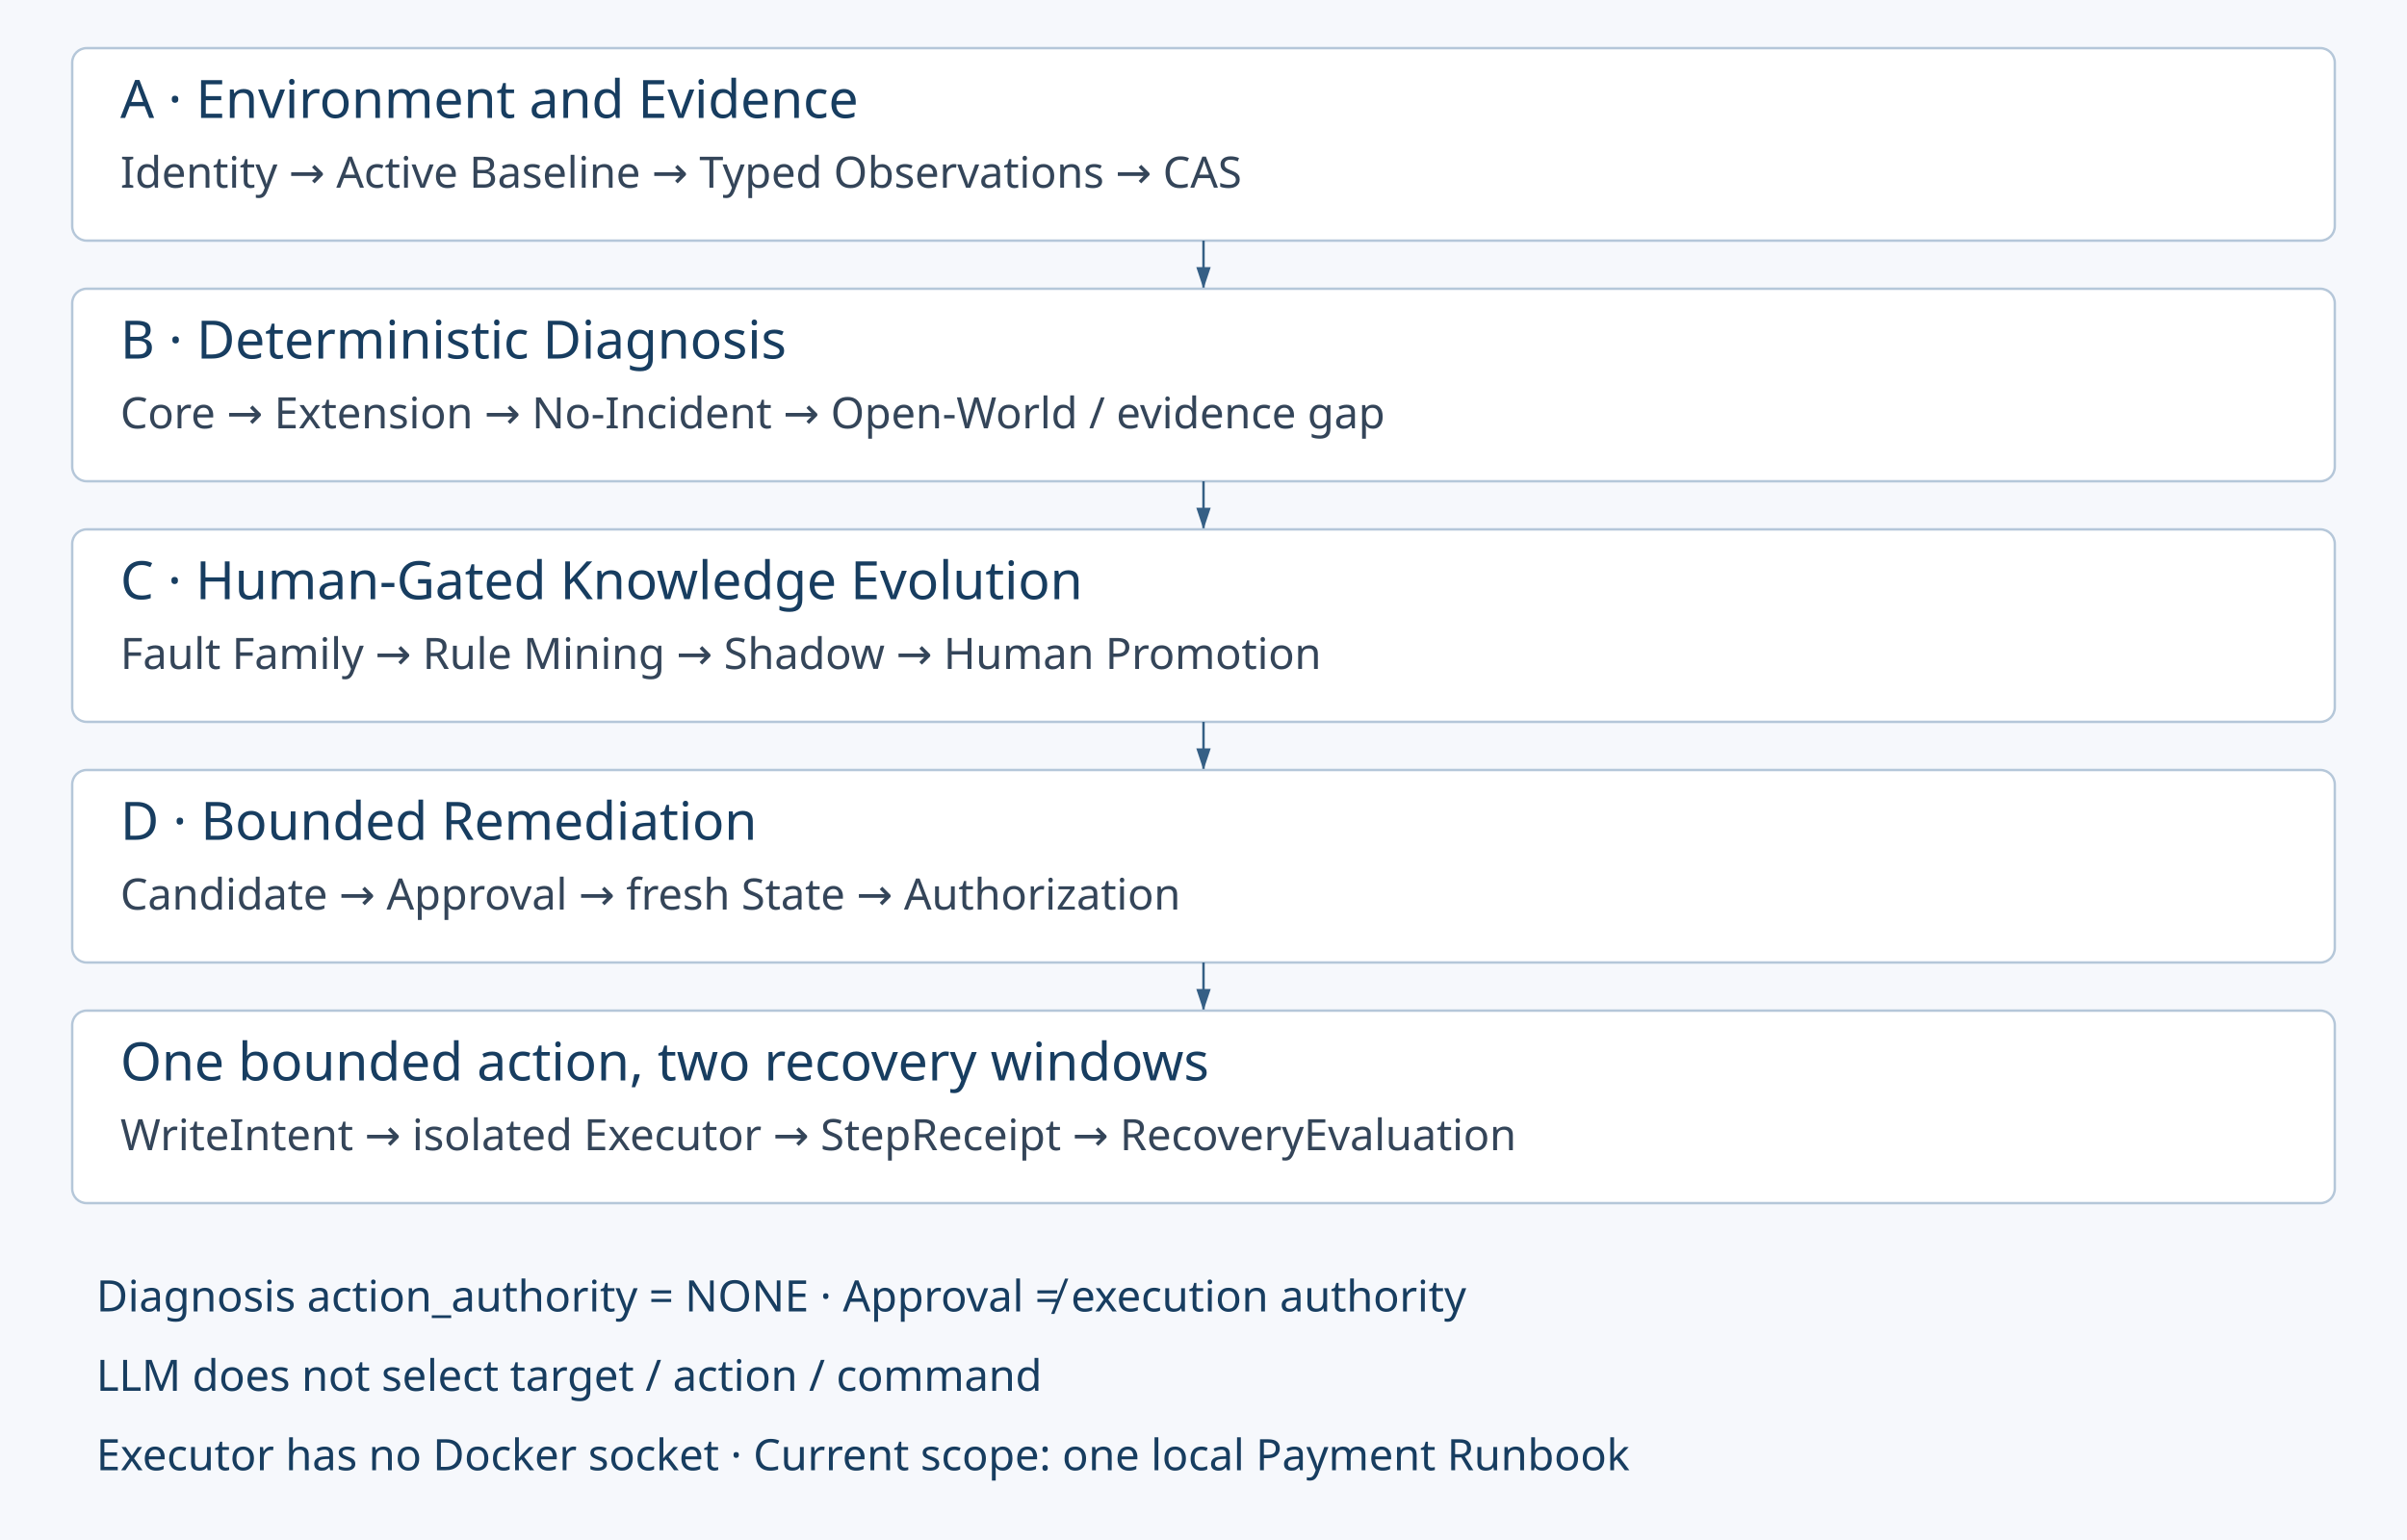
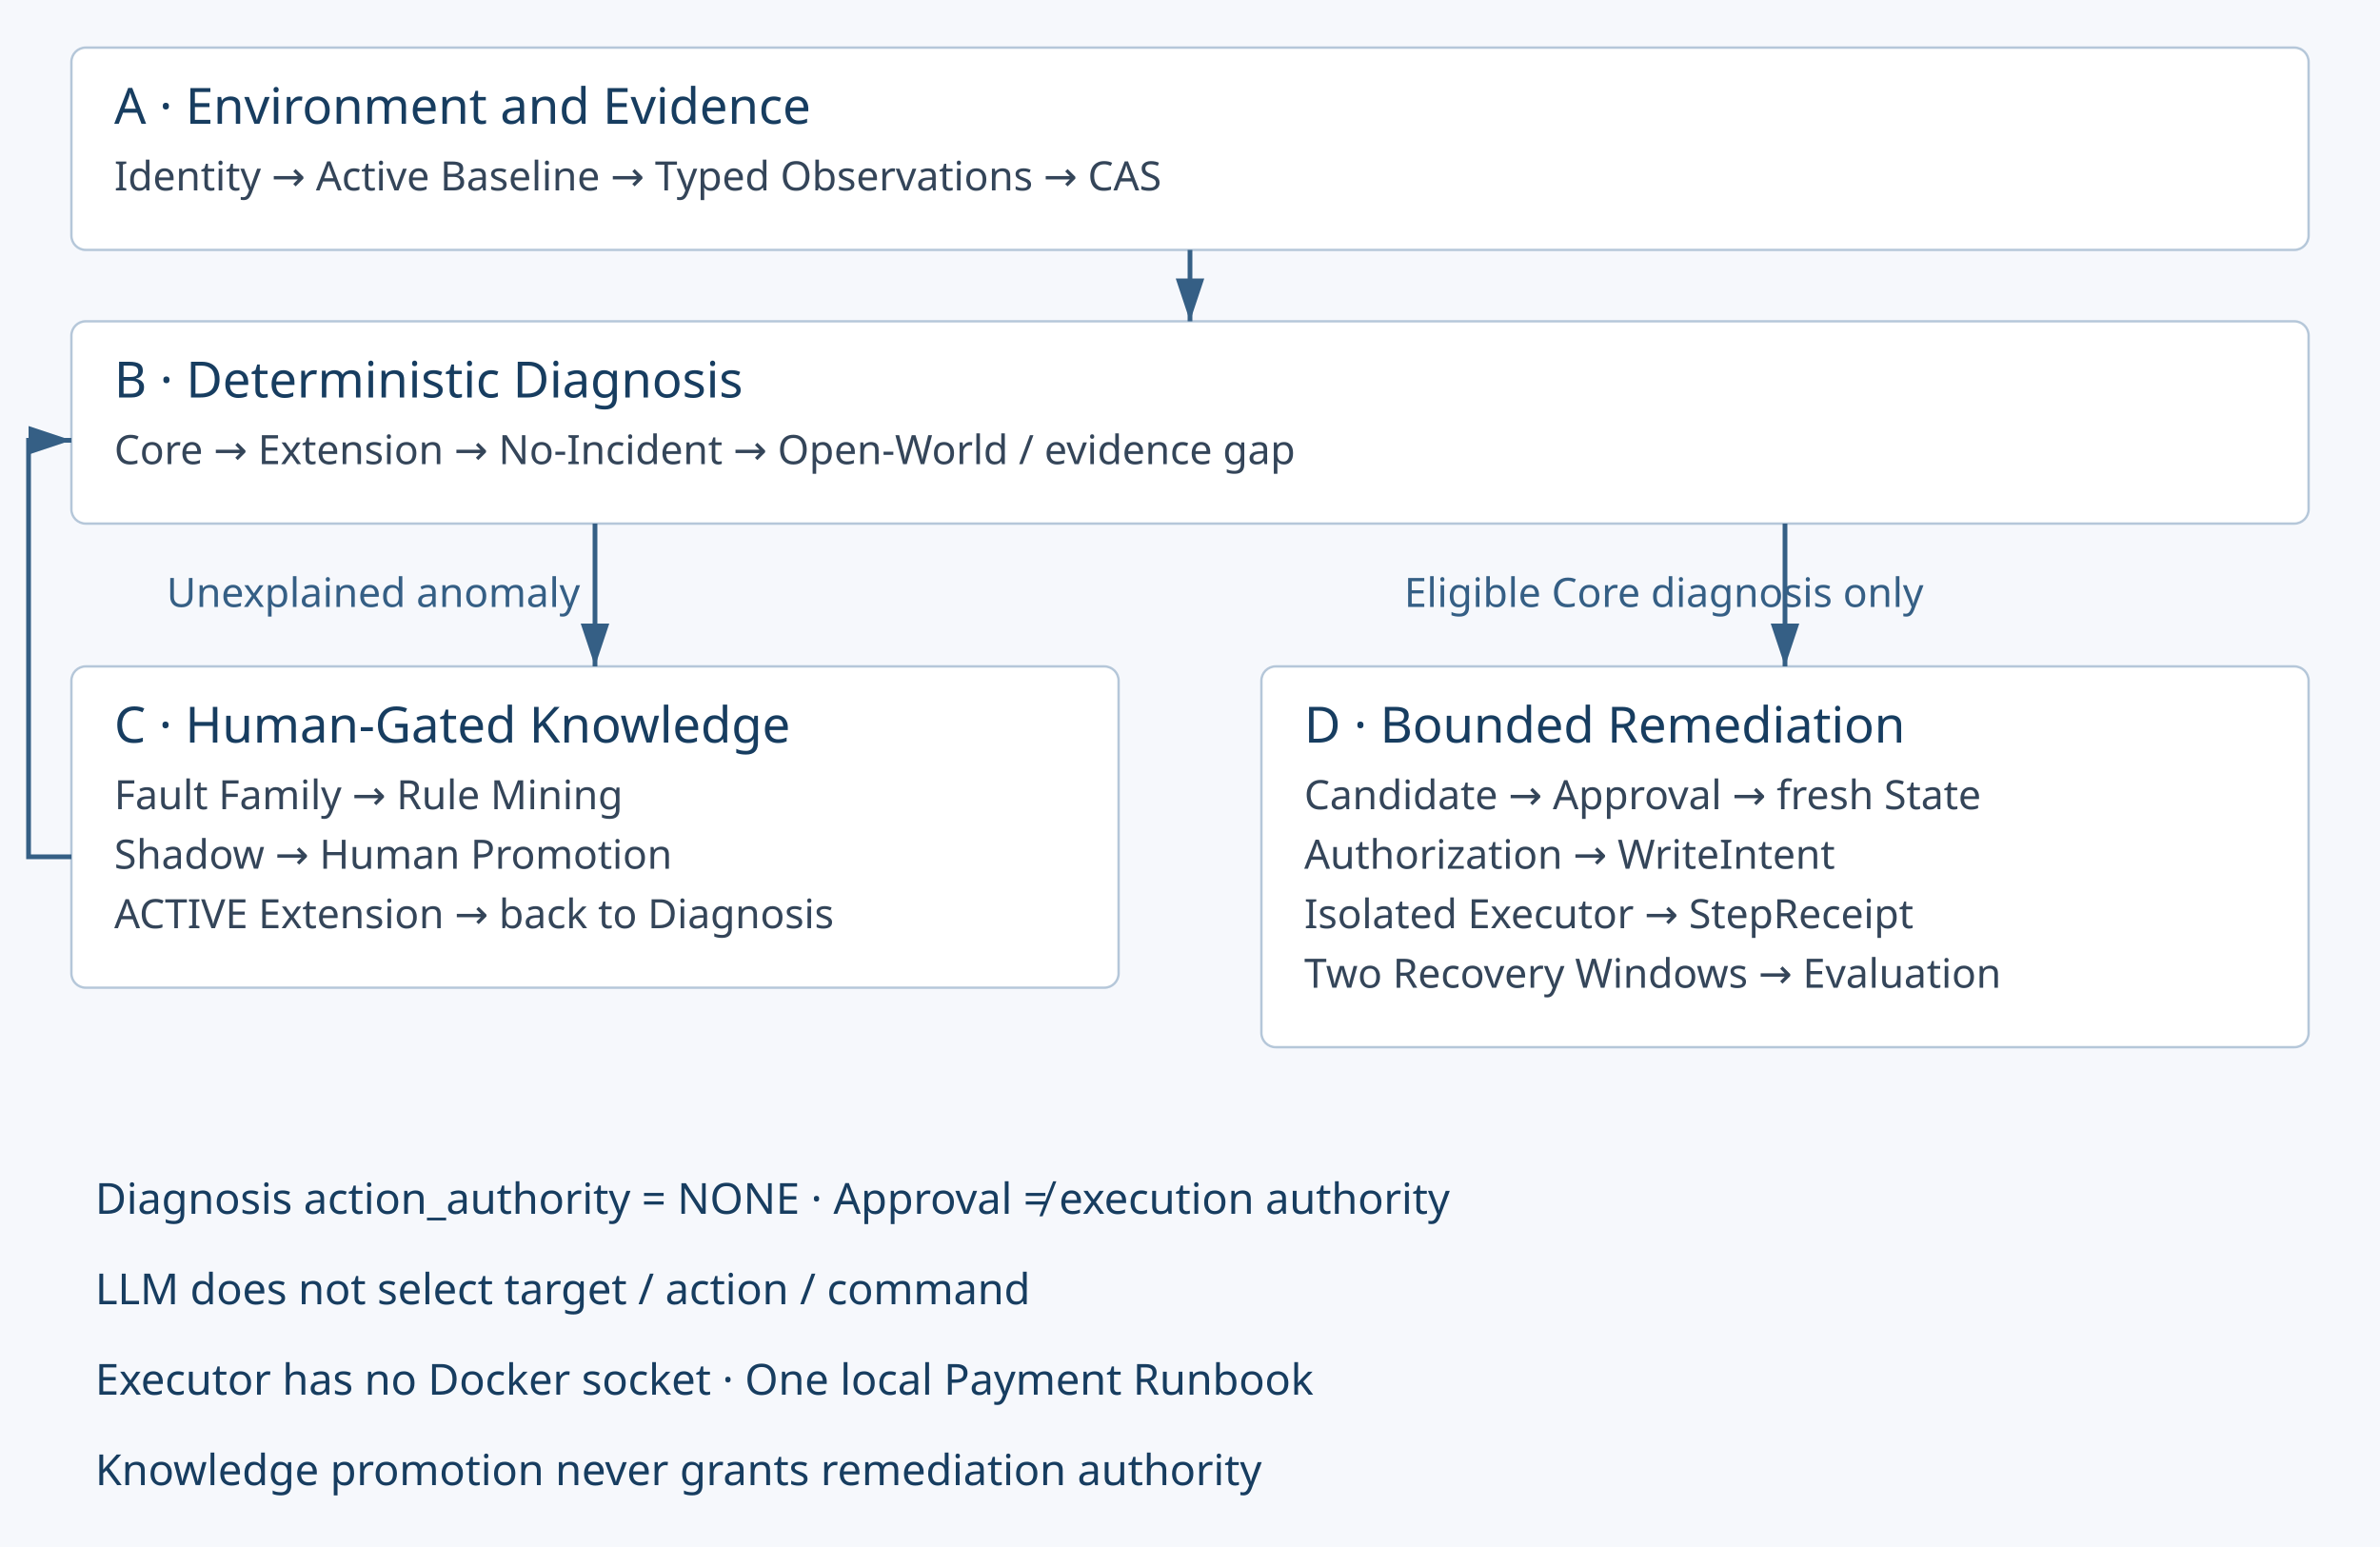
- <svg xmlns="http://www.w3.org/2000/svg" viewBox="0 0 1000 640" role="img" aria-labelledby="diagram-title">
-   <rect width="1000" height="640" fill="#f6f8fc" />
+ <svg xmlns="http://www.w3.org/2000/svg" viewBox="0 0 1000 650" role="img" aria-labelledby="diagram-title">
+   <rect width="1000" height="650" fill="#f6f8fc" />
  <defs>
    <marker id="arrow" markerWidth="10" markerHeight="10" refX="9" refY="3" orient="auto">
      <path d="M0,0 L0,6 L9,3 z" fill="#355f85" />
    </marker>
  </defs>
-   <rect x="30" y="20" width="940" height="80" rx="6" fill="white" stroke="#b5c7d9" />
-   <text x="50" y="49" font-size="22" font-family="sans-serif" fill="#173d60">A · Environment and Evidence</text>
-   <text x="50" y="78" font-size="18" font-family="sans-serif" fill="#344559">Identity → Active Baseline → Typed Observations → CAS</text>
-   <path d="M500,100 v20" stroke="#355f85" marker-end="url(#arrow)" />
-   <rect x="30" y="120" width="940" height="80" rx="6" fill="white" stroke="#b5c7d9" />
-   <text x="50" y="149" font-size="22" font-family="sans-serif" fill="#173d60">B · Deterministic Diagnosis</text>
-   <text x="50" y="178" font-size="18" font-family="sans-serif" fill="#344559">Core → Extension → No-Incident → Open-World / evidence gap</text>
-   <path d="M500,200 v20" stroke="#355f85" marker-end="url(#arrow)" />
-   <rect x="30" y="220" width="940" height="80" rx="6" fill="white" stroke="#b5c7d9" />
-   <text x="50" y="249" font-size="22" font-family="sans-serif" fill="#173d60">C · Human-Gated Knowledge Evolution</text>
-   <text x="50" y="278" font-size="18" font-family="sans-serif" fill="#344559">Fault Family → Rule Mining → Shadow → Human Promotion</text>
-   <path d="M500,300 v20" stroke="#355f85" marker-end="url(#arrow)" />
-   <rect x="30" y="320" width="940" height="80" rx="6" fill="white" stroke="#b5c7d9" />
-   <text x="50" y="349" font-size="22" font-family="sans-serif" fill="#173d60">D · Bounded Remediation</text>
-   <text x="50" y="378" font-size="18" font-family="sans-serif" fill="#344559">Candidate → Approval → fresh State → Authorization</text>
-   <path d="M500,400 v20" stroke="#355f85" marker-end="url(#arrow)" />
-   <rect x="30" y="420" width="940" height="80" rx="6" fill="white" stroke="#b5c7d9" />
-   <text x="50" y="449" font-size="22" font-family="sans-serif" fill="#173d60">One bounded action, two recovery windows</text>
-   <text x="50" y="478" font-size="18" font-family="sans-serif" fill="#344559">WriteIntent → isolated Executor → StepReceipt → RecoveryEvaluation</text>
-   <text x="40" y="545" font-size="18" font-family="sans-serif" fill="#173d60">Diagnosis action_authority = NONE · Approval ≠ execution authority</text>
-   <text x="40" y="578" font-size="18" font-family="sans-serif" fill="#173d60">LLM does not select target / action / command</text>
-   <text x="40" y="611" font-size="18" font-family="sans-serif" fill="#173d60">Executor has no Docker socket · Current scope: one local Payment Runbook</text>
+   <rect x="30" y="20" width="940" height="85" rx="6" fill="white" stroke="#b5c7d9" />
+   <text x="48" y="52" font-size="21" font-family="sans-serif" fill="#173d60">A · Environment and Evidence</text>
+   <text x="48" y="80" font-size="17" font-family="sans-serif" fill="#344559">Identity → Active Baseline → Typed Observations → CAS</text>
+   <rect x="30" y="135" width="940" height="85" rx="6" fill="white" stroke="#b5c7d9" />
+   <text x="48" y="167" font-size="21" font-family="sans-serif" fill="#173d60">B · Deterministic Diagnosis</text>
+   <text x="48" y="195" font-size="17" font-family="sans-serif" fill="#344559">Core → Extension → No-Incident → Open-World / evidence gap</text>
+   <path d="M500,105 V135" fill="none" stroke="#355f85" stroke-width="2" marker-end="url(#arrow)" />
+   <rect x="30" y="280" width="440" height="135" rx="6" fill="white" stroke="#b5c7d9" />
+   <text x="48" y="312" font-size="21" font-family="sans-serif" fill="#173d60">C · Human-Gated Knowledge</text>
+   <text x="48" y="340" font-size="17" font-family="sans-serif" fill="#344559">Fault Family → Rule Mining</text>
+   <text x="48" y="365" font-size="17" font-family="sans-serif" fill="#344559">Shadow → Human Promotion</text>
+   <text x="48" y="390" font-size="17" font-family="sans-serif" fill="#344559">ACTIVE Extension → back to Diagnosis</text>
+   <rect x="530" y="280" width="440" height="160" rx="6" fill="white" stroke="#b5c7d9" />
+   <text x="548" y="312" font-size="21" font-family="sans-serif" fill="#173d60">D · Bounded Remediation</text>
+   <text x="548" y="340" font-size="17" font-family="sans-serif" fill="#344559">Candidate → Approval → fresh State</text>
+   <text x="548" y="365" font-size="17" font-family="sans-serif" fill="#344559">Authorization → WriteIntent</text>
+   <text x="548" y="390" font-size="17" font-family="sans-serif" fill="#344559">Isolated Executor → StepReceipt</text>
+   <text x="548" y="415" font-size="17" font-family="sans-serif" fill="#344559">Two Recovery Windows → Evaluation</text>
+   <path d="M250,220 V280" fill="none" stroke="#355f85" stroke-width="2" marker-end="url(#arrow)" />
+   <path d="M750,220 V280" fill="none" stroke="#355f85" stroke-width="2" marker-end="url(#arrow)" />
+   <path d="M30,360 H12 V185 H30" fill="none" stroke="#355f85" stroke-width="2" marker-end="url(#arrow)" />
+   <text x="70" y="255" font-size="17" font-family="sans-serif" fill="#355f85">Unexplained anomaly</text>
+   <text x="590" y="255" font-size="17" font-family="sans-serif" fill="#355f85">Eligible Core diagnosis only</text>
+   <text x="40" y="510" font-size="18" font-family="sans-serif" fill="#173d60">Diagnosis action_authority = NONE · Approval ≠ execution authority</text>
+   <text x="40" y="548" font-size="18" font-family="sans-serif" fill="#173d60">LLM does not select target / action / command</text>
+   <text x="40" y="586" font-size="18" font-family="sans-serif" fill="#173d60">Executor has no Docker socket · One local Payment Runbook</text>
+   <text x="40" y="624" font-size="18" font-family="sans-serif" fill="#173d60">Knowledge promotion never grants remediation authority</text>
</svg>
